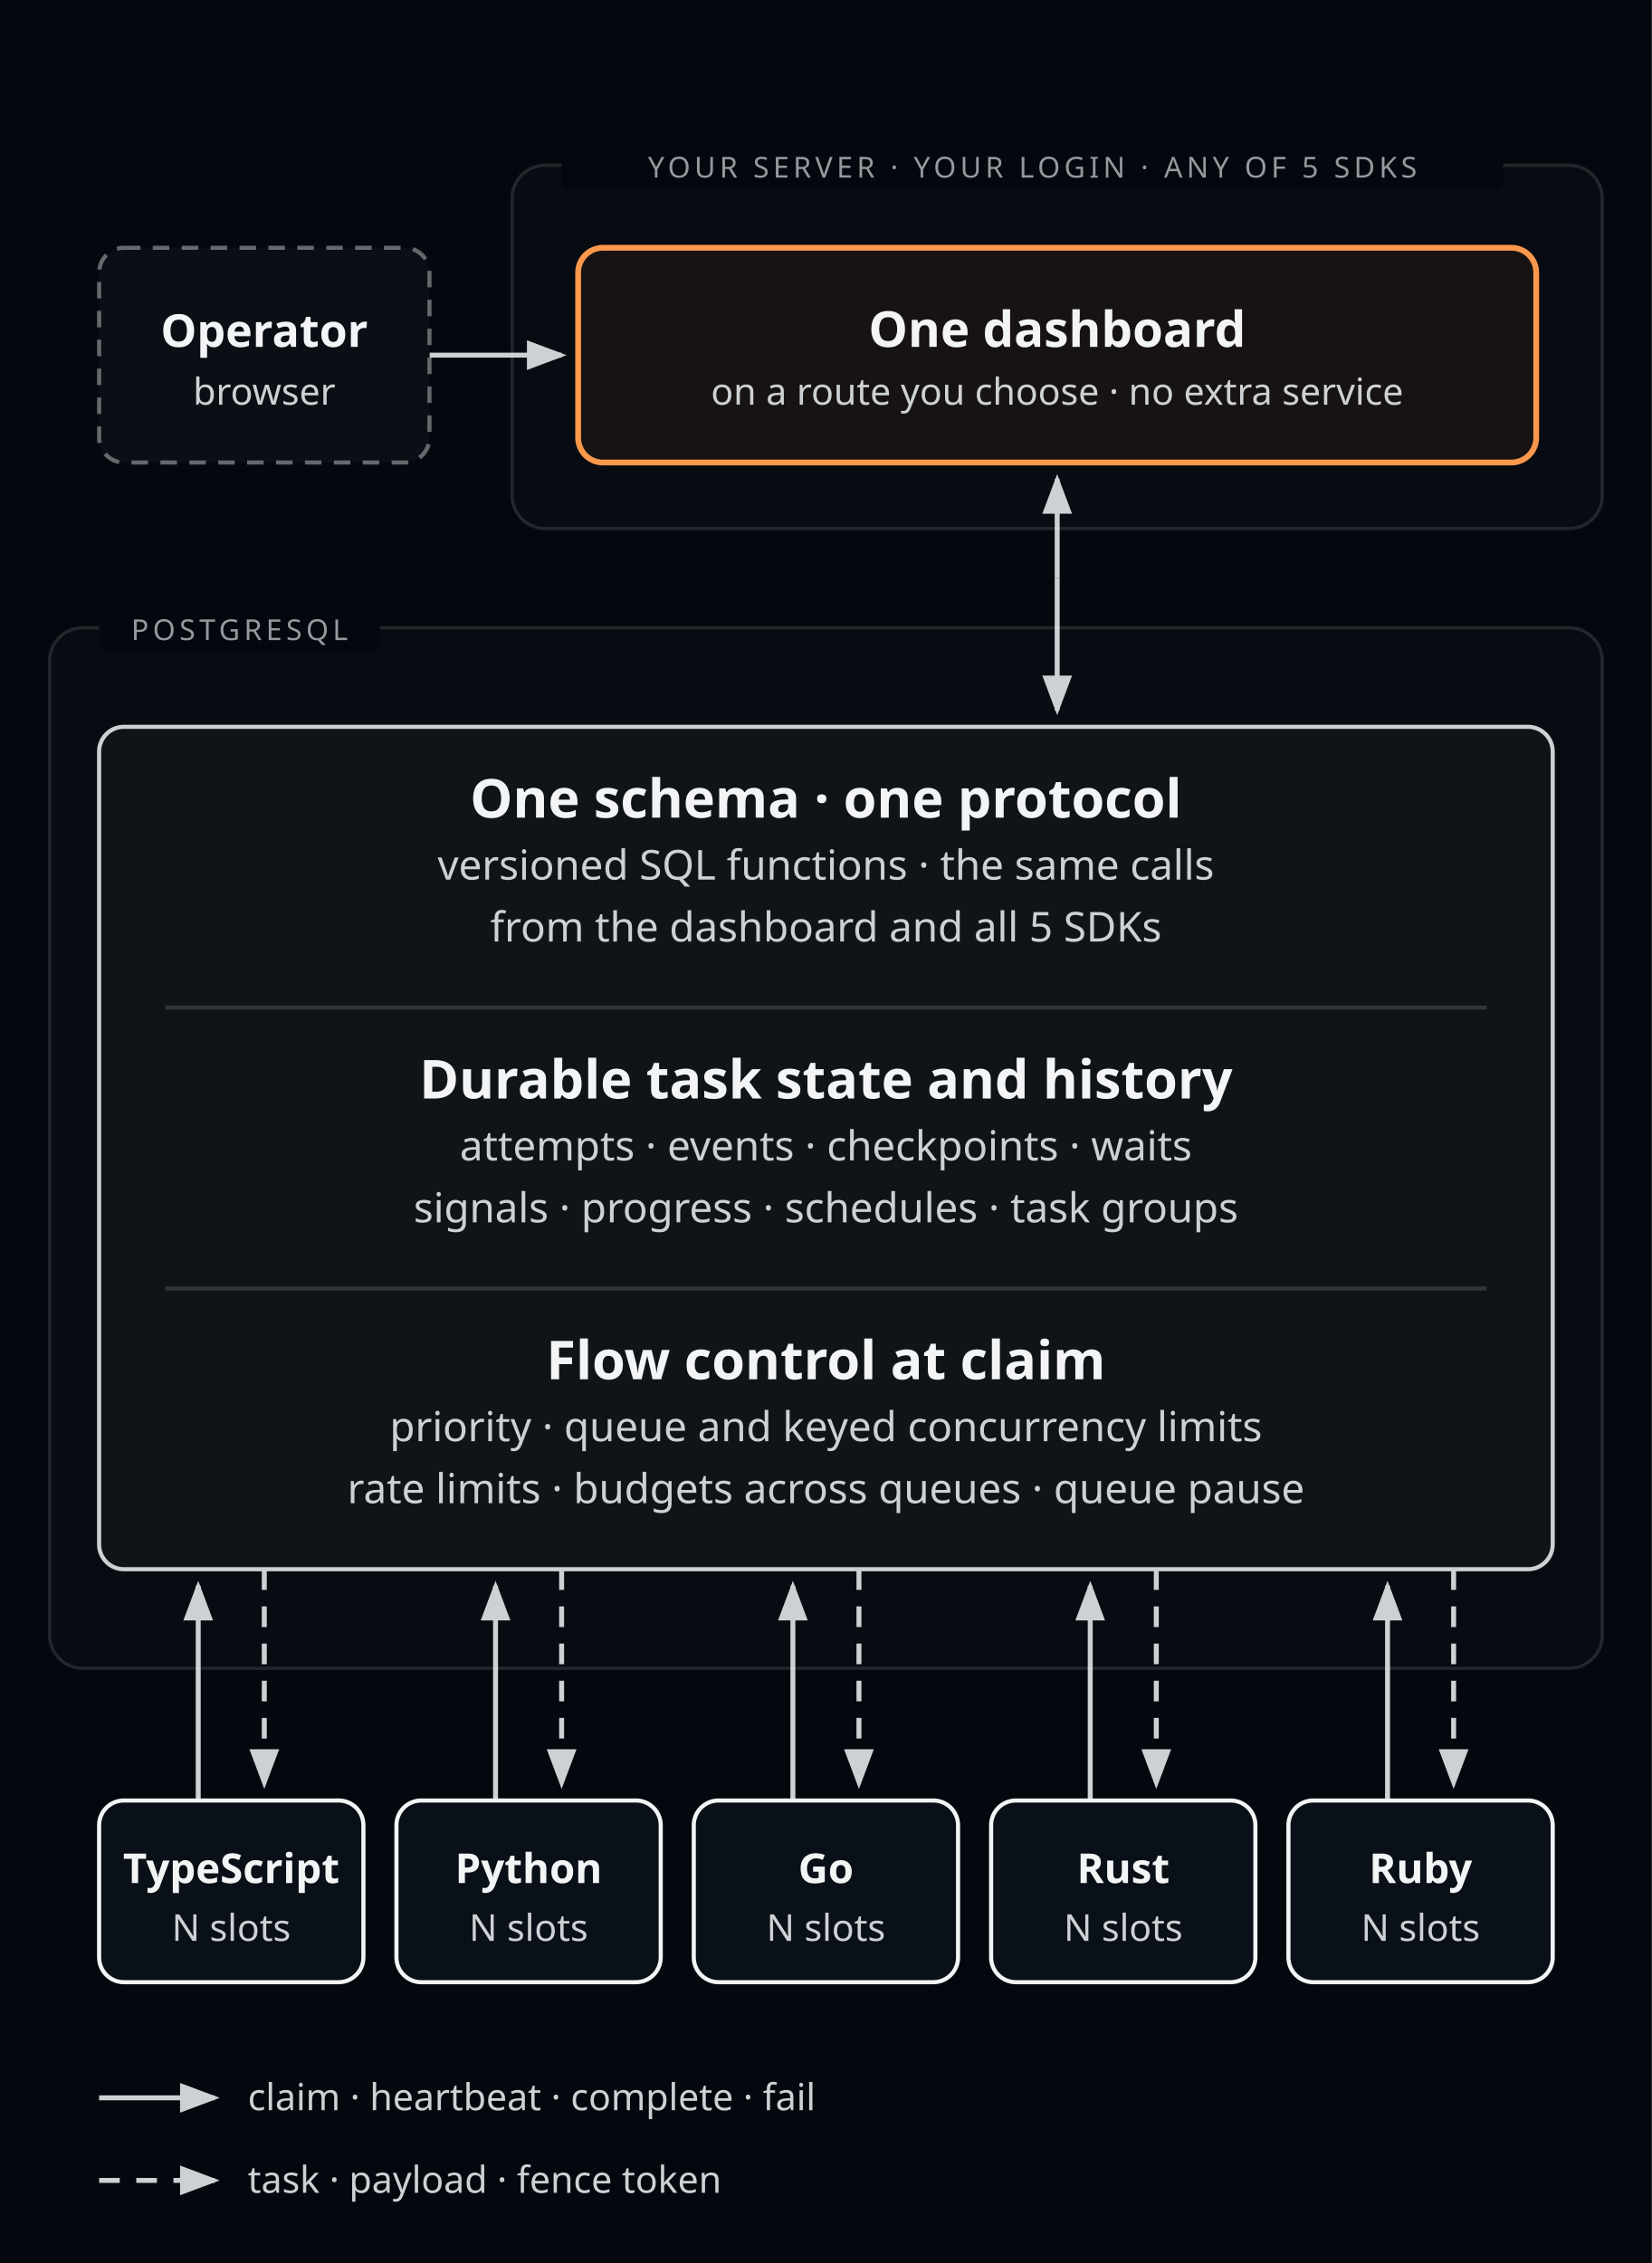
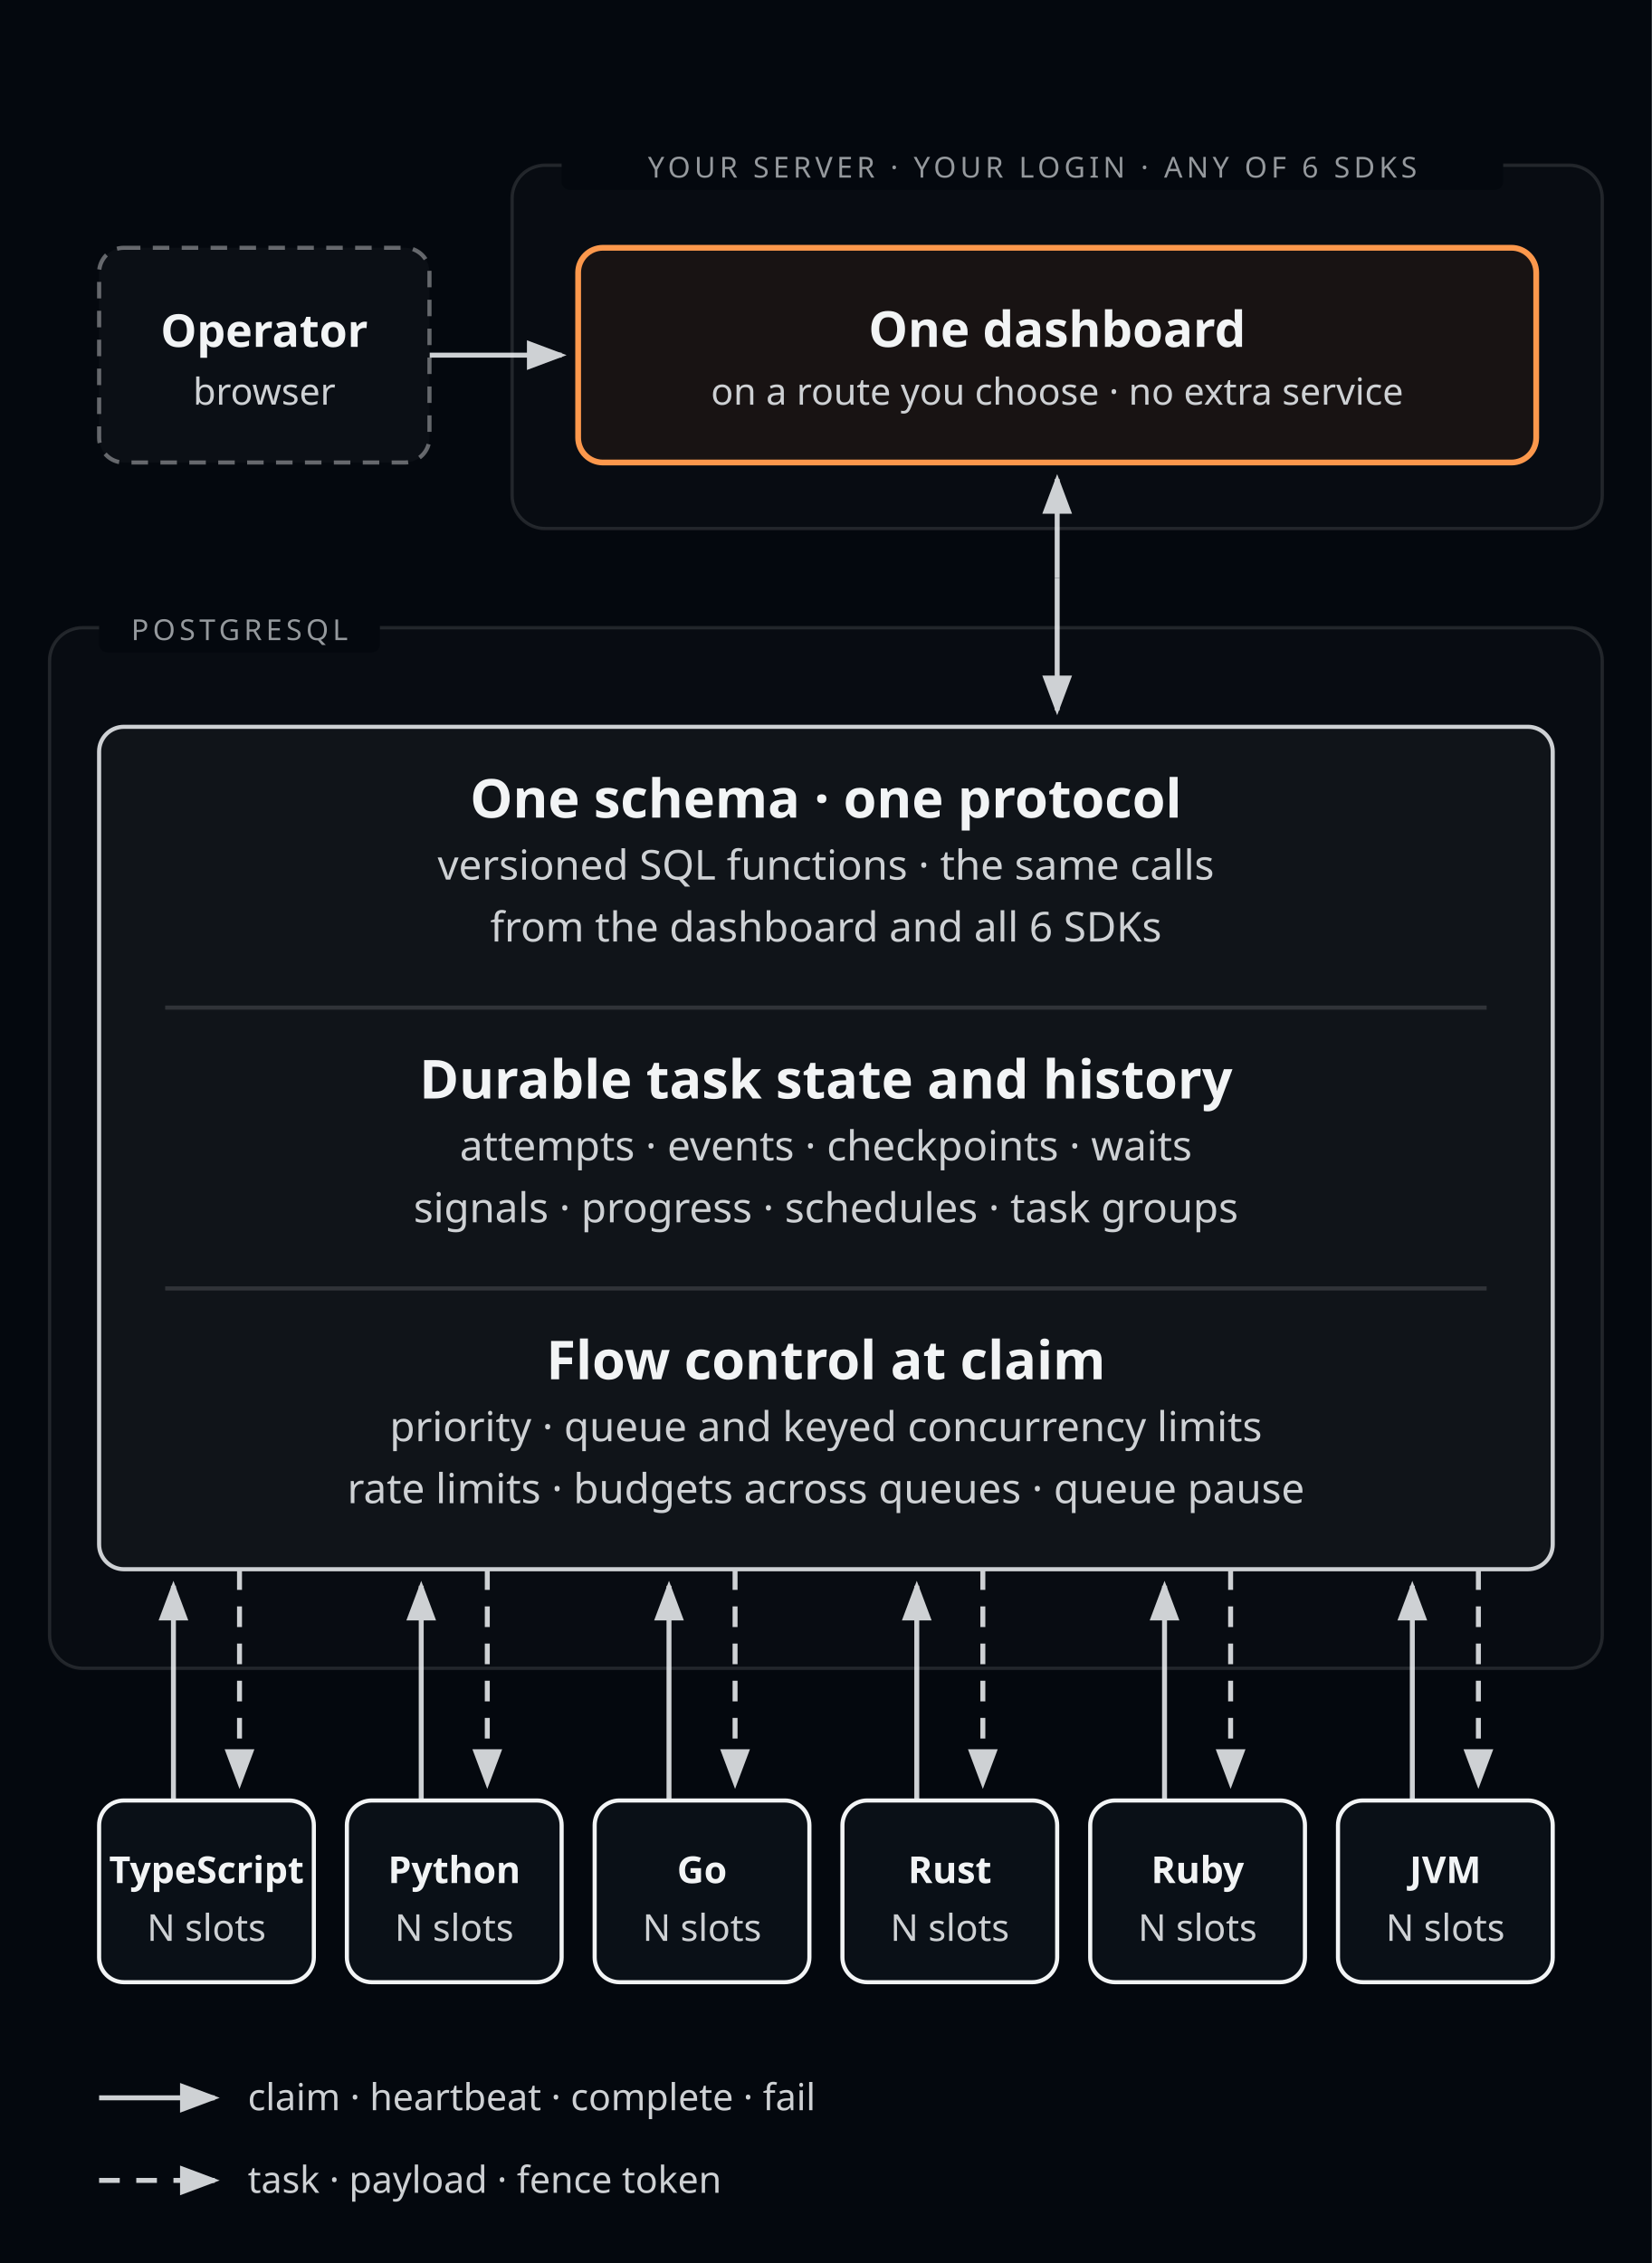
<svg xmlns="http://www.w3.org/2000/svg" viewBox="0 0 400 548" width="400" height="548" role="img" aria-labelledby="readme-overview-narrow-dark-title readme-overview-narrow-dark-desc">
  <defs>
    <marker id="arrow-dark" markerWidth="8" markerHeight="6" refX="7" refY="3" orient="auto">
      <polygon points="0 0, 8 3, 0 6" fill="#ced1d4" />
    </marker>
  </defs>
  <rect width="400" height="548" fill="#04080e" />
  <path d="M 104,86 H 136" fill="none" stroke="#ced1d4" stroke-width="1.2" marker-end="url(#arrow-dark)" />
  <path d="M 256,140 V 172" fill="none" stroke="#ced1d4" stroke-width="1.2" marker-end="url(#arrow-dark)" />
  <path d="M 256,140 V 116" fill="none" stroke="#ced1d4" stroke-width="1.2" marker-end="url(#arrow-dark)" />
-   <path d="M 48,436 V 384" fill="none" stroke="#ced1d4" stroke-width="1.2" marker-end="url(#arrow-dark)" />
-   <path d="M 64,380 V 432" fill="none" stroke="#ced1d4" stroke-width="1.2" stroke-dasharray="5,4" marker-end="url(#arrow-dark)" />
-   <path d="M 120,436 V 384" fill="none" stroke="#ced1d4" stroke-width="1.2" marker-end="url(#arrow-dark)" />
-   <path d="M 136,380 V 432" fill="none" stroke="#ced1d4" stroke-width="1.2" stroke-dasharray="5,4" marker-end="url(#arrow-dark)" />
-   <path d="M 192,436 V 384" fill="none" stroke="#ced1d4" stroke-width="1.2" marker-end="url(#arrow-dark)" />
-   <path d="M 208,380 V 432" fill="none" stroke="#ced1d4" stroke-width="1.2" stroke-dasharray="5,4" marker-end="url(#arrow-dark)" />
-   <path d="M 264,436 V 384" fill="none" stroke="#ced1d4" stroke-width="1.2" marker-end="url(#arrow-dark)" />
-   <path d="M 280,380 V 432" fill="none" stroke="#ced1d4" stroke-width="1.2" stroke-dasharray="5,4" marker-end="url(#arrow-dark)" />
-   <path d="M 336,436 V 384" fill="none" stroke="#ced1d4" stroke-width="1.2" marker-end="url(#arrow-dark)" />
-   <path d="M 352,380 V 432" fill="none" stroke="#ced1d4" stroke-width="1.2" stroke-dasharray="5,4" marker-end="url(#arrow-dark)" />
+   <path d="M 42,436 V 384" fill="none" stroke="#ced1d4" stroke-width="1.2" marker-end="url(#arrow-dark)" />
+   <path d="M 58,380 V 432" fill="none" stroke="#ced1d4" stroke-width="1.2" stroke-dasharray="5,4" marker-end="url(#arrow-dark)" />
+   <path d="M 102,436 V 384" fill="none" stroke="#ced1d4" stroke-width="1.2" marker-end="url(#arrow-dark)" />
+   <path d="M 118,380 V 432" fill="none" stroke="#ced1d4" stroke-width="1.2" stroke-dasharray="5,4" marker-end="url(#arrow-dark)" />
+   <path d="M 162,436 V 384" fill="none" stroke="#ced1d4" stroke-width="1.2" marker-end="url(#arrow-dark)" />
+   <path d="M 178,380 V 432" fill="none" stroke="#ced1d4" stroke-width="1.2" stroke-dasharray="5,4" marker-end="url(#arrow-dark)" />
+   <path d="M 222,436 V 384" fill="none" stroke="#ced1d4" stroke-width="1.2" marker-end="url(#arrow-dark)" />
+   <path d="M 238,380 V 432" fill="none" stroke="#ced1d4" stroke-width="1.2" stroke-dasharray="5,4" marker-end="url(#arrow-dark)" />
+   <path d="M 282,436 V 384" fill="none" stroke="#ced1d4" stroke-width="1.2" marker-end="url(#arrow-dark)" />
+   <path d="M 298,380 V 432" fill="none" stroke="#ced1d4" stroke-width="1.2" stroke-dasharray="5,4" marker-end="url(#arrow-dark)" />
+   <path d="M 342,436 V 384" fill="none" stroke="#ced1d4" stroke-width="1.2" marker-end="url(#arrow-dark)" />
+   <path d="M 358,380 V 432" fill="none" stroke="#ced1d4" stroke-width="1.2" stroke-dasharray="5,4" marker-end="url(#arrow-dark)" />
  <rect x="124" y="40" width="264" height="88" rx="8" fill="rgba(242,244,245,0.02)" stroke="rgba(242,244,245,0.12)" stroke-width="0.8" />
  <rect x="136" y="34" width="228" height="12" rx="2" fill="#04080e" />
-   <text x="250" y="43" fill="#95999d" font-size="7" font-family="Geist Mono" text-anchor="middle" letter-spacing="0.14em">YOUR SERVER · YOUR LOGIN · ANY OF 5 SDKS</text>
+   <text x="250" y="43" fill="#95999d" font-size="7" font-family="Geist Mono" text-anchor="middle" letter-spacing="0.14em">YOUR SERVER · YOUR LOGIN · ANY OF 6 SDKS</text>
  <rect x="12" y="152" width="376" height="252" rx="8" fill="rgba(242,244,245,0.02)" stroke="rgba(242,244,245,0.12)" stroke-width="0.8" />
  <rect x="24" y="146" width="68" height="12" rx="2" fill="#04080e" />
  <text x="58" y="155" fill="#95999d" font-size="7" font-family="Geist Mono" text-anchor="middle" letter-spacing="0.14em">POSTGRESQL</text>
  <rect x="24" y="60" width="80" height="52" rx="6" fill="#04080e" />
  <rect x="24" y="60" width="80" height="52" rx="6" fill="rgba(242,244,245,0.03)" stroke="rgba(242,244,245,0.4)" stroke-width="1" stroke-dasharray="4,3" />
  <text x="64" y="84" fill="#f2f4f5" font-size="11" font-weight="600" font-family="Geist" text-anchor="middle">Operator</text>
  <text x="64" y="98" fill="#ced1d4" font-size="9" font-family="Geist Mono" text-anchor="middle">browser</text>
  <rect x="140" y="60" width="232" height="52" rx="6" fill="#04080e" />
  <rect x="140" y="60" width="232" height="52" rx="6" fill="rgba(252,152,76,0.08)" stroke="#fc984c" stroke-width="1.4" />
  <text x="256" y="84" fill="#f2f4f5" font-size="12" font-weight="600" font-family="Geist" text-anchor="middle">One dashboard</text>
  <text x="256" y="98" fill="#ced1d4" font-size="9" font-family="Geist Mono" text-anchor="middle">on a route you choose · no extra service</text>
  <rect x="24" y="176" width="352" height="204" rx="6" fill="#04080e" />
  <rect x="24" y="176" width="352" height="204" rx="6" fill="rgba(242,244,245,0.05)" stroke="#ced1d4" stroke-width="1" />
  <line x1="40" y1="244" x2="360" y2="244" stroke="rgba(242,244,245,0.14)" />
  <line x1="40" y1="312" x2="360" y2="312" stroke="rgba(242,244,245,0.14)" />
  <text x="200" y="198" fill="#f2f4f5" font-size="13" font-family="Geist" font-weight="600" text-anchor="middle">One schema · one protocol</text>
  <text x="200" y="213" fill="#ced1d4" font-size="10" font-family="Geist Mono" font-weight="400" text-anchor="middle">versioned SQL functions · the same calls</text>
-   <text x="200" y="228" fill="#ced1d4" font-size="10" font-family="Geist Mono" font-weight="400" text-anchor="middle">from the dashboard and all 5 SDKs</text>
+   <text x="200" y="228" fill="#ced1d4" font-size="10" font-family="Geist Mono" font-weight="400" text-anchor="middle">from the dashboard and all 6 SDKs</text>
  <text x="200" y="266" fill="#f2f4f5" font-size="13" font-family="Geist" font-weight="600" text-anchor="middle">Durable task state and history</text>
  <text x="200" y="281" fill="#ced1d4" font-size="10" font-family="Geist Mono" font-weight="400" text-anchor="middle">attempts · events · checkpoints · waits</text>
  <text x="200" y="296" fill="#ced1d4" font-size="10" font-family="Geist Mono" font-weight="400" text-anchor="middle">signals · progress · schedules · task groups</text>
  <text x="200" y="334" fill="#f2f4f5" font-size="13" font-family="Geist" font-weight="600" text-anchor="middle">Flow control at claim</text>
  <text x="200" y="349" fill="#ced1d4" font-size="10" font-family="Geist Mono" font-weight="400" text-anchor="middle">priority · queue and keyed concurrency limits</text>
  <text x="200" y="364" fill="#ced1d4" font-size="10" font-family="Geist Mono" font-weight="400" text-anchor="middle">rate limits · budgets across queues · queue pause</text>
-   <rect x="24" y="436" width="64" height="44" rx="6" fill="#04080e" />
-   <rect x="24" y="436" width="64" height="44" rx="6" fill="#0a1017" stroke="#f2f4f5" stroke-width="1" />
-   <text x="56" y="456" fill="#f2f4f5" font-size="10" font-weight="600" font-family="Geist" text-anchor="middle">TypeScript</text>
-   <text x="56" y="470" fill="#ced1d4" font-size="9" font-family="Geist Mono" text-anchor="middle">N slots</text>
-   <rect x="96" y="436" width="64" height="44" rx="6" fill="#04080e" />
-   <rect x="96" y="436" width="64" height="44" rx="6" fill="#0a1017" stroke="#f2f4f5" stroke-width="1" />
-   <text x="128" y="456" fill="#f2f4f5" font-size="10" font-weight="600" font-family="Geist" text-anchor="middle">Python</text>
-   <text x="128" y="470" fill="#ced1d4" font-size="9" font-family="Geist Mono" text-anchor="middle">N slots</text>
-   <rect x="168" y="436" width="64" height="44" rx="6" fill="#04080e" />
-   <rect x="168" y="436" width="64" height="44" rx="6" fill="#0a1017" stroke="#f2f4f5" stroke-width="1" />
-   <text x="200" y="456" fill="#f2f4f5" font-size="10" font-weight="600" font-family="Geist" text-anchor="middle">Go</text>
-   <text x="200" y="470" fill="#ced1d4" font-size="9" font-family="Geist Mono" text-anchor="middle">N slots</text>
-   <rect x="240" y="436" width="64" height="44" rx="6" fill="#04080e" />
-   <rect x="240" y="436" width="64" height="44" rx="6" fill="#0a1017" stroke="#f2f4f5" stroke-width="1" />
-   <text x="272" y="456" fill="#f2f4f5" font-size="10" font-weight="600" font-family="Geist" text-anchor="middle">Rust</text>
-   <text x="272" y="470" fill="#ced1d4" font-size="9" font-family="Geist Mono" text-anchor="middle">N slots</text>
-   <rect x="312" y="436" width="64" height="44" rx="6" fill="#04080e" />
-   <rect x="312" y="436" width="64" height="44" rx="6" fill="#0a1017" stroke="#f2f4f5" stroke-width="1" />
-   <text x="344" y="456" fill="#f2f4f5" font-size="10" font-weight="600" font-family="Geist" text-anchor="middle">Ruby</text>
-   <text x="344" y="470" fill="#ced1d4" font-size="9" font-family="Geist Mono" text-anchor="middle">N slots</text>
+   <rect x="24" y="436" width="52" height="44" rx="6" fill="#04080e" />
+   <rect x="24" y="436" width="52" height="44" rx="6" fill="#0a1017" stroke="#f2f4f5" stroke-width="1" />
+   <text x="50" y="456" fill="#f2f4f5" font-size="9" font-weight="600" font-family="Geist" text-anchor="middle">TypeScript</text>
+   <text x="50" y="470" fill="#ced1d4" font-size="9" font-family="Geist Mono" text-anchor="middle">N slots</text>
+   <rect x="84" y="436" width="52" height="44" rx="6" fill="#04080e" />
+   <rect x="84" y="436" width="52" height="44" rx="6" fill="#0a1017" stroke="#f2f4f5" stroke-width="1" />
+   <text x="110" y="456" fill="#f2f4f5" font-size="9" font-weight="600" font-family="Geist" text-anchor="middle">Python</text>
+   <text x="110" y="470" fill="#ced1d4" font-size="9" font-family="Geist Mono" text-anchor="middle">N slots</text>
+   <rect x="144" y="436" width="52" height="44" rx="6" fill="#04080e" />
+   <rect x="144" y="436" width="52" height="44" rx="6" fill="#0a1017" stroke="#f2f4f5" stroke-width="1" />
+   <text x="170" y="456" fill="#f2f4f5" font-size="9" font-weight="600" font-family="Geist" text-anchor="middle">Go</text>
+   <text x="170" y="470" fill="#ced1d4" font-size="9" font-family="Geist Mono" text-anchor="middle">N slots</text>
+   <rect x="204" y="436" width="52" height="44" rx="6" fill="#04080e" />
+   <rect x="204" y="436" width="52" height="44" rx="6" fill="#0a1017" stroke="#f2f4f5" stroke-width="1" />
+   <text x="230" y="456" fill="#f2f4f5" font-size="9" font-weight="600" font-family="Geist" text-anchor="middle">Rust</text>
+   <text x="230" y="470" fill="#ced1d4" font-size="9" font-family="Geist Mono" text-anchor="middle">N slots</text>
+   <rect x="264" y="436" width="52" height="44" rx="6" fill="#04080e" />
+   <rect x="264" y="436" width="52" height="44" rx="6" fill="#0a1017" stroke="#f2f4f5" stroke-width="1" />
+   <text x="290" y="456" fill="#f2f4f5" font-size="9" font-weight="600" font-family="Geist" text-anchor="middle">Ruby</text>
+   <text x="290" y="470" fill="#ced1d4" font-size="9" font-family="Geist Mono" text-anchor="middle">N slots</text>
+   <rect x="324" y="436" width="52" height="44" rx="6" fill="#04080e" />
+   <rect x="324" y="436" width="52" height="44" rx="6" fill="#0a1017" stroke="#f2f4f5" stroke-width="1" />
+   <text x="350" y="456" fill="#f2f4f5" font-size="9" font-weight="600" font-family="Geist" text-anchor="middle">JVM</text>
+   <text x="350" y="470" fill="#ced1d4" font-size="9" font-family="Geist Mono" text-anchor="middle">N slots</text>
  <path d="M 24,508 H 52" fill="none" stroke="#ced1d4" stroke-width="1.2" marker-end="url(#arrow-dark)" />
  <text x="60" y="511" fill="#ced1d4" font-size="9" font-family="Geist Mono">claim · heartbeat · complete · fail</text>
  <path d="M 24,528 H 52" fill="none" stroke="#ced1d4" stroke-width="1.2" stroke-dasharray="5,4" marker-end="url(#arrow-dark)" />
  <text x="60" y="531" fill="#ced1d4" font-size="9" font-family="Geist Mono">task · payload · fence token</text>
</svg>
